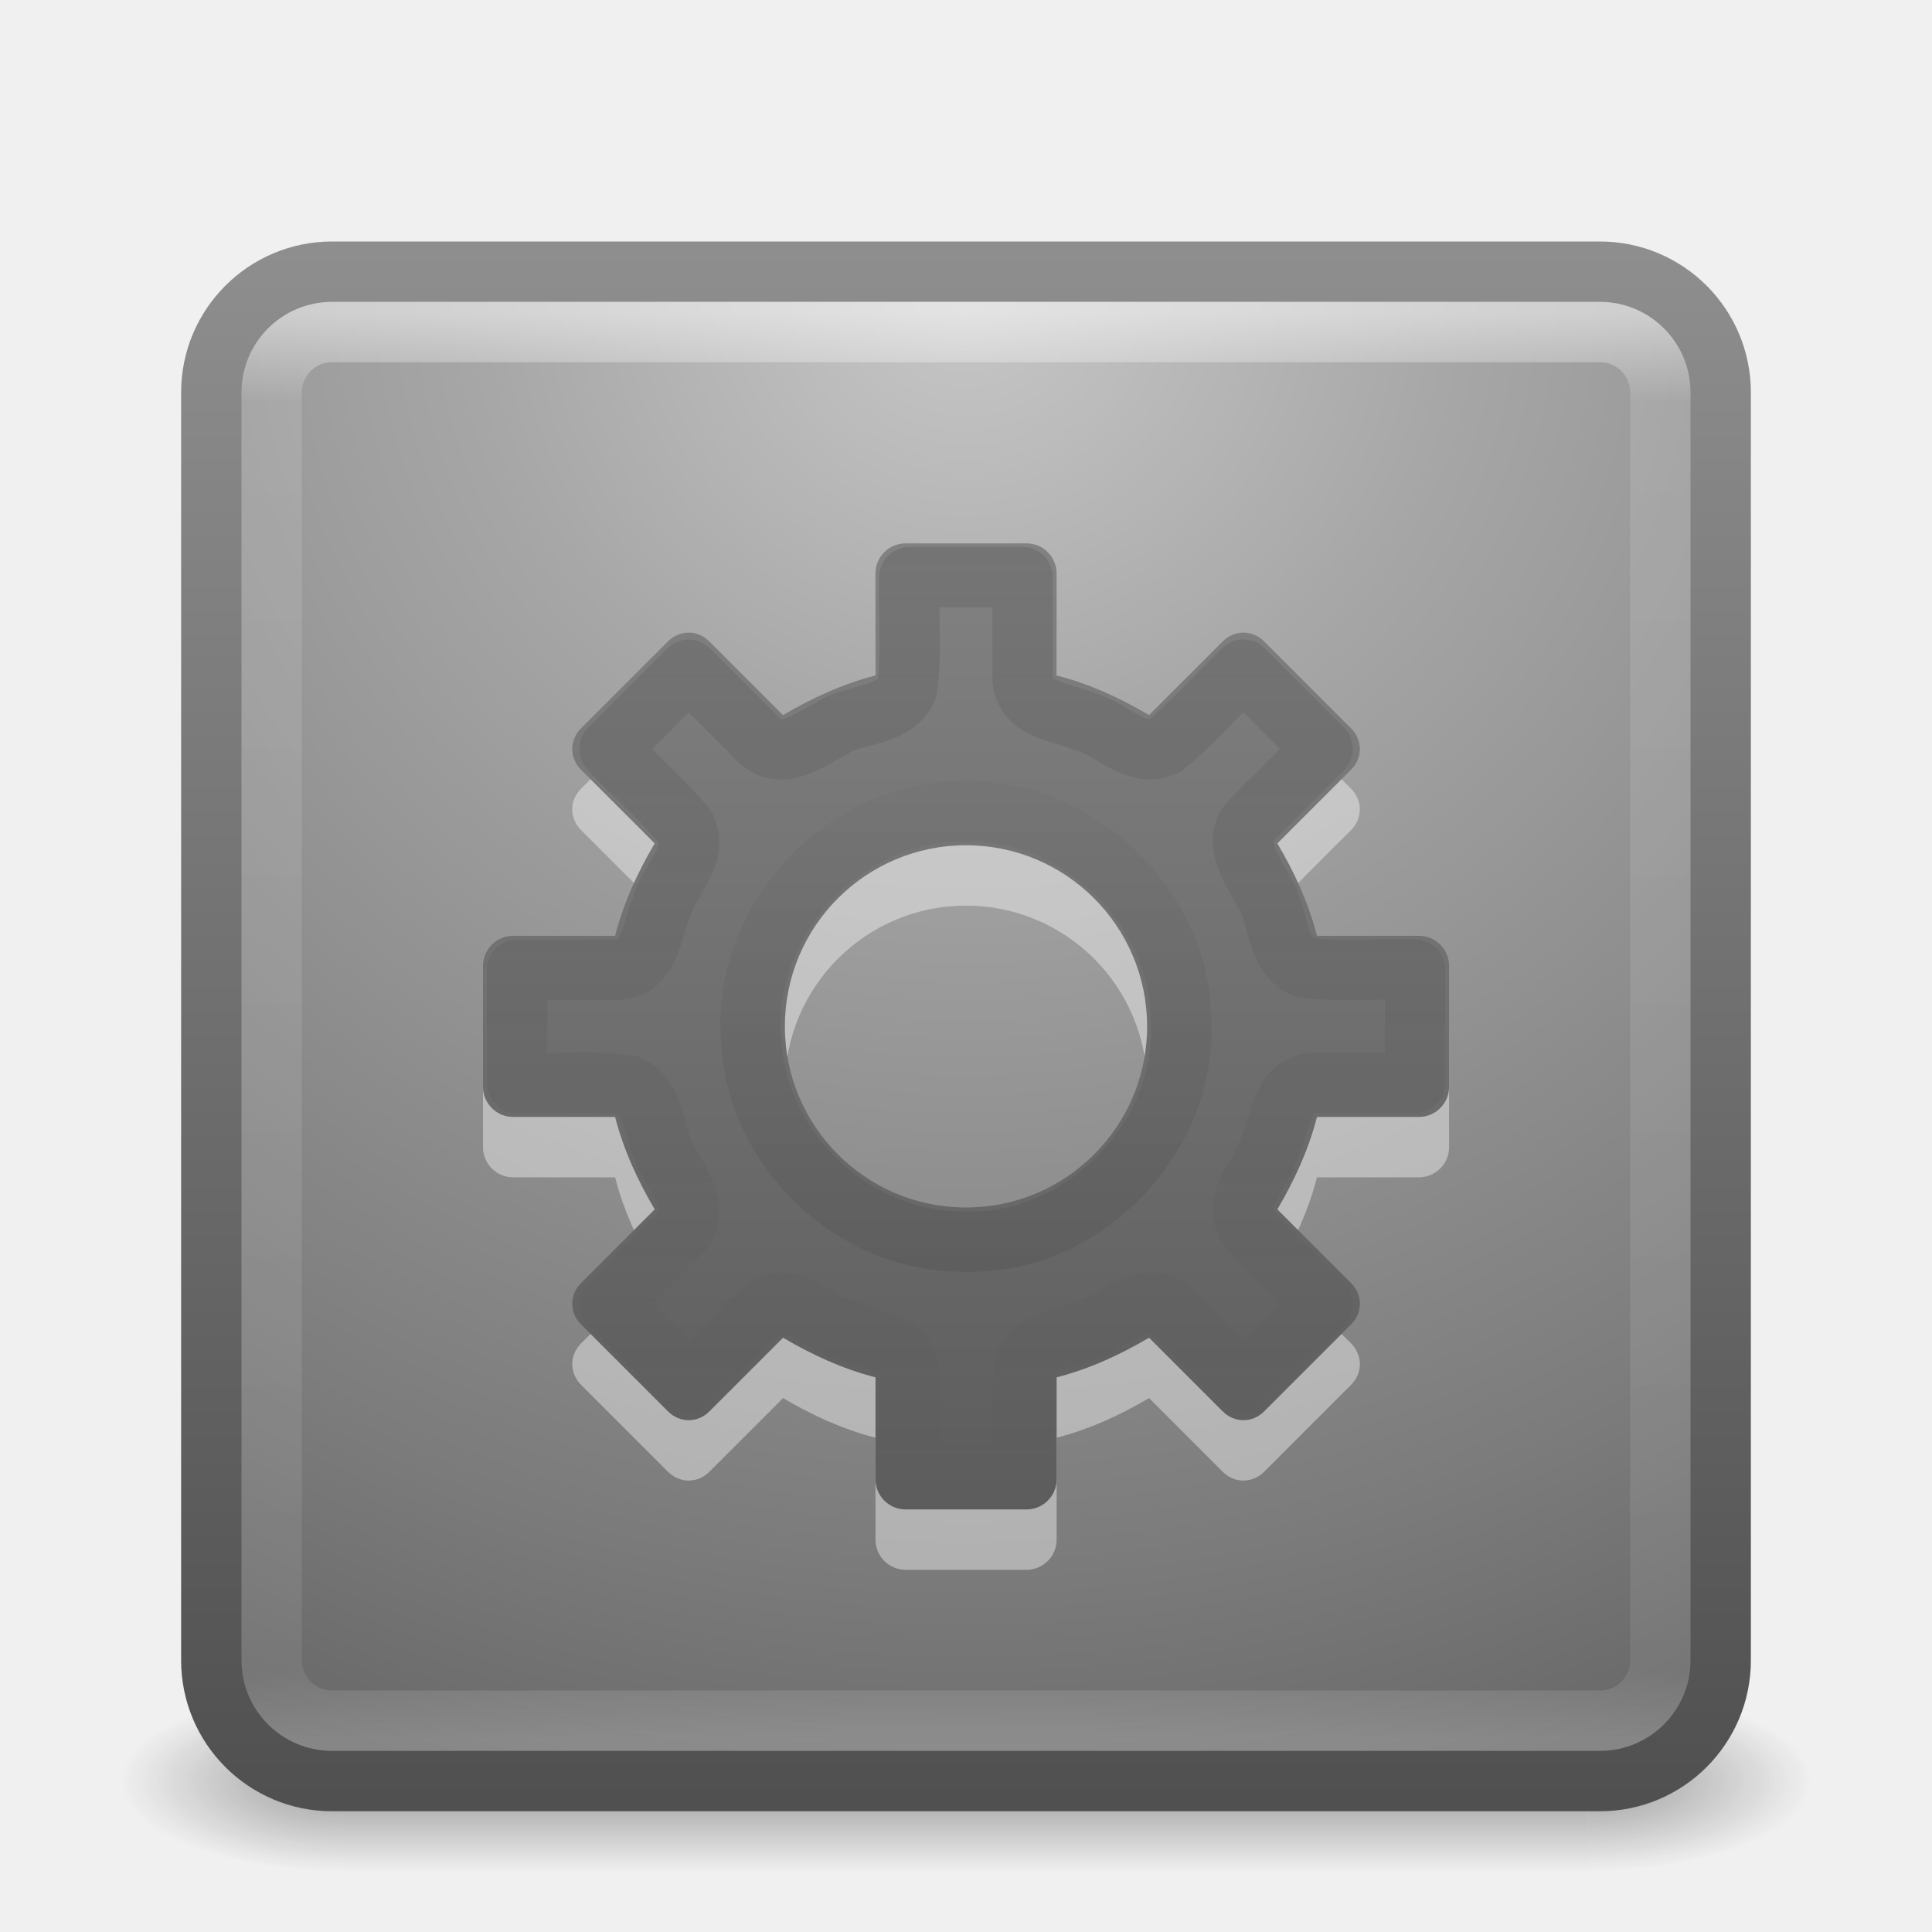
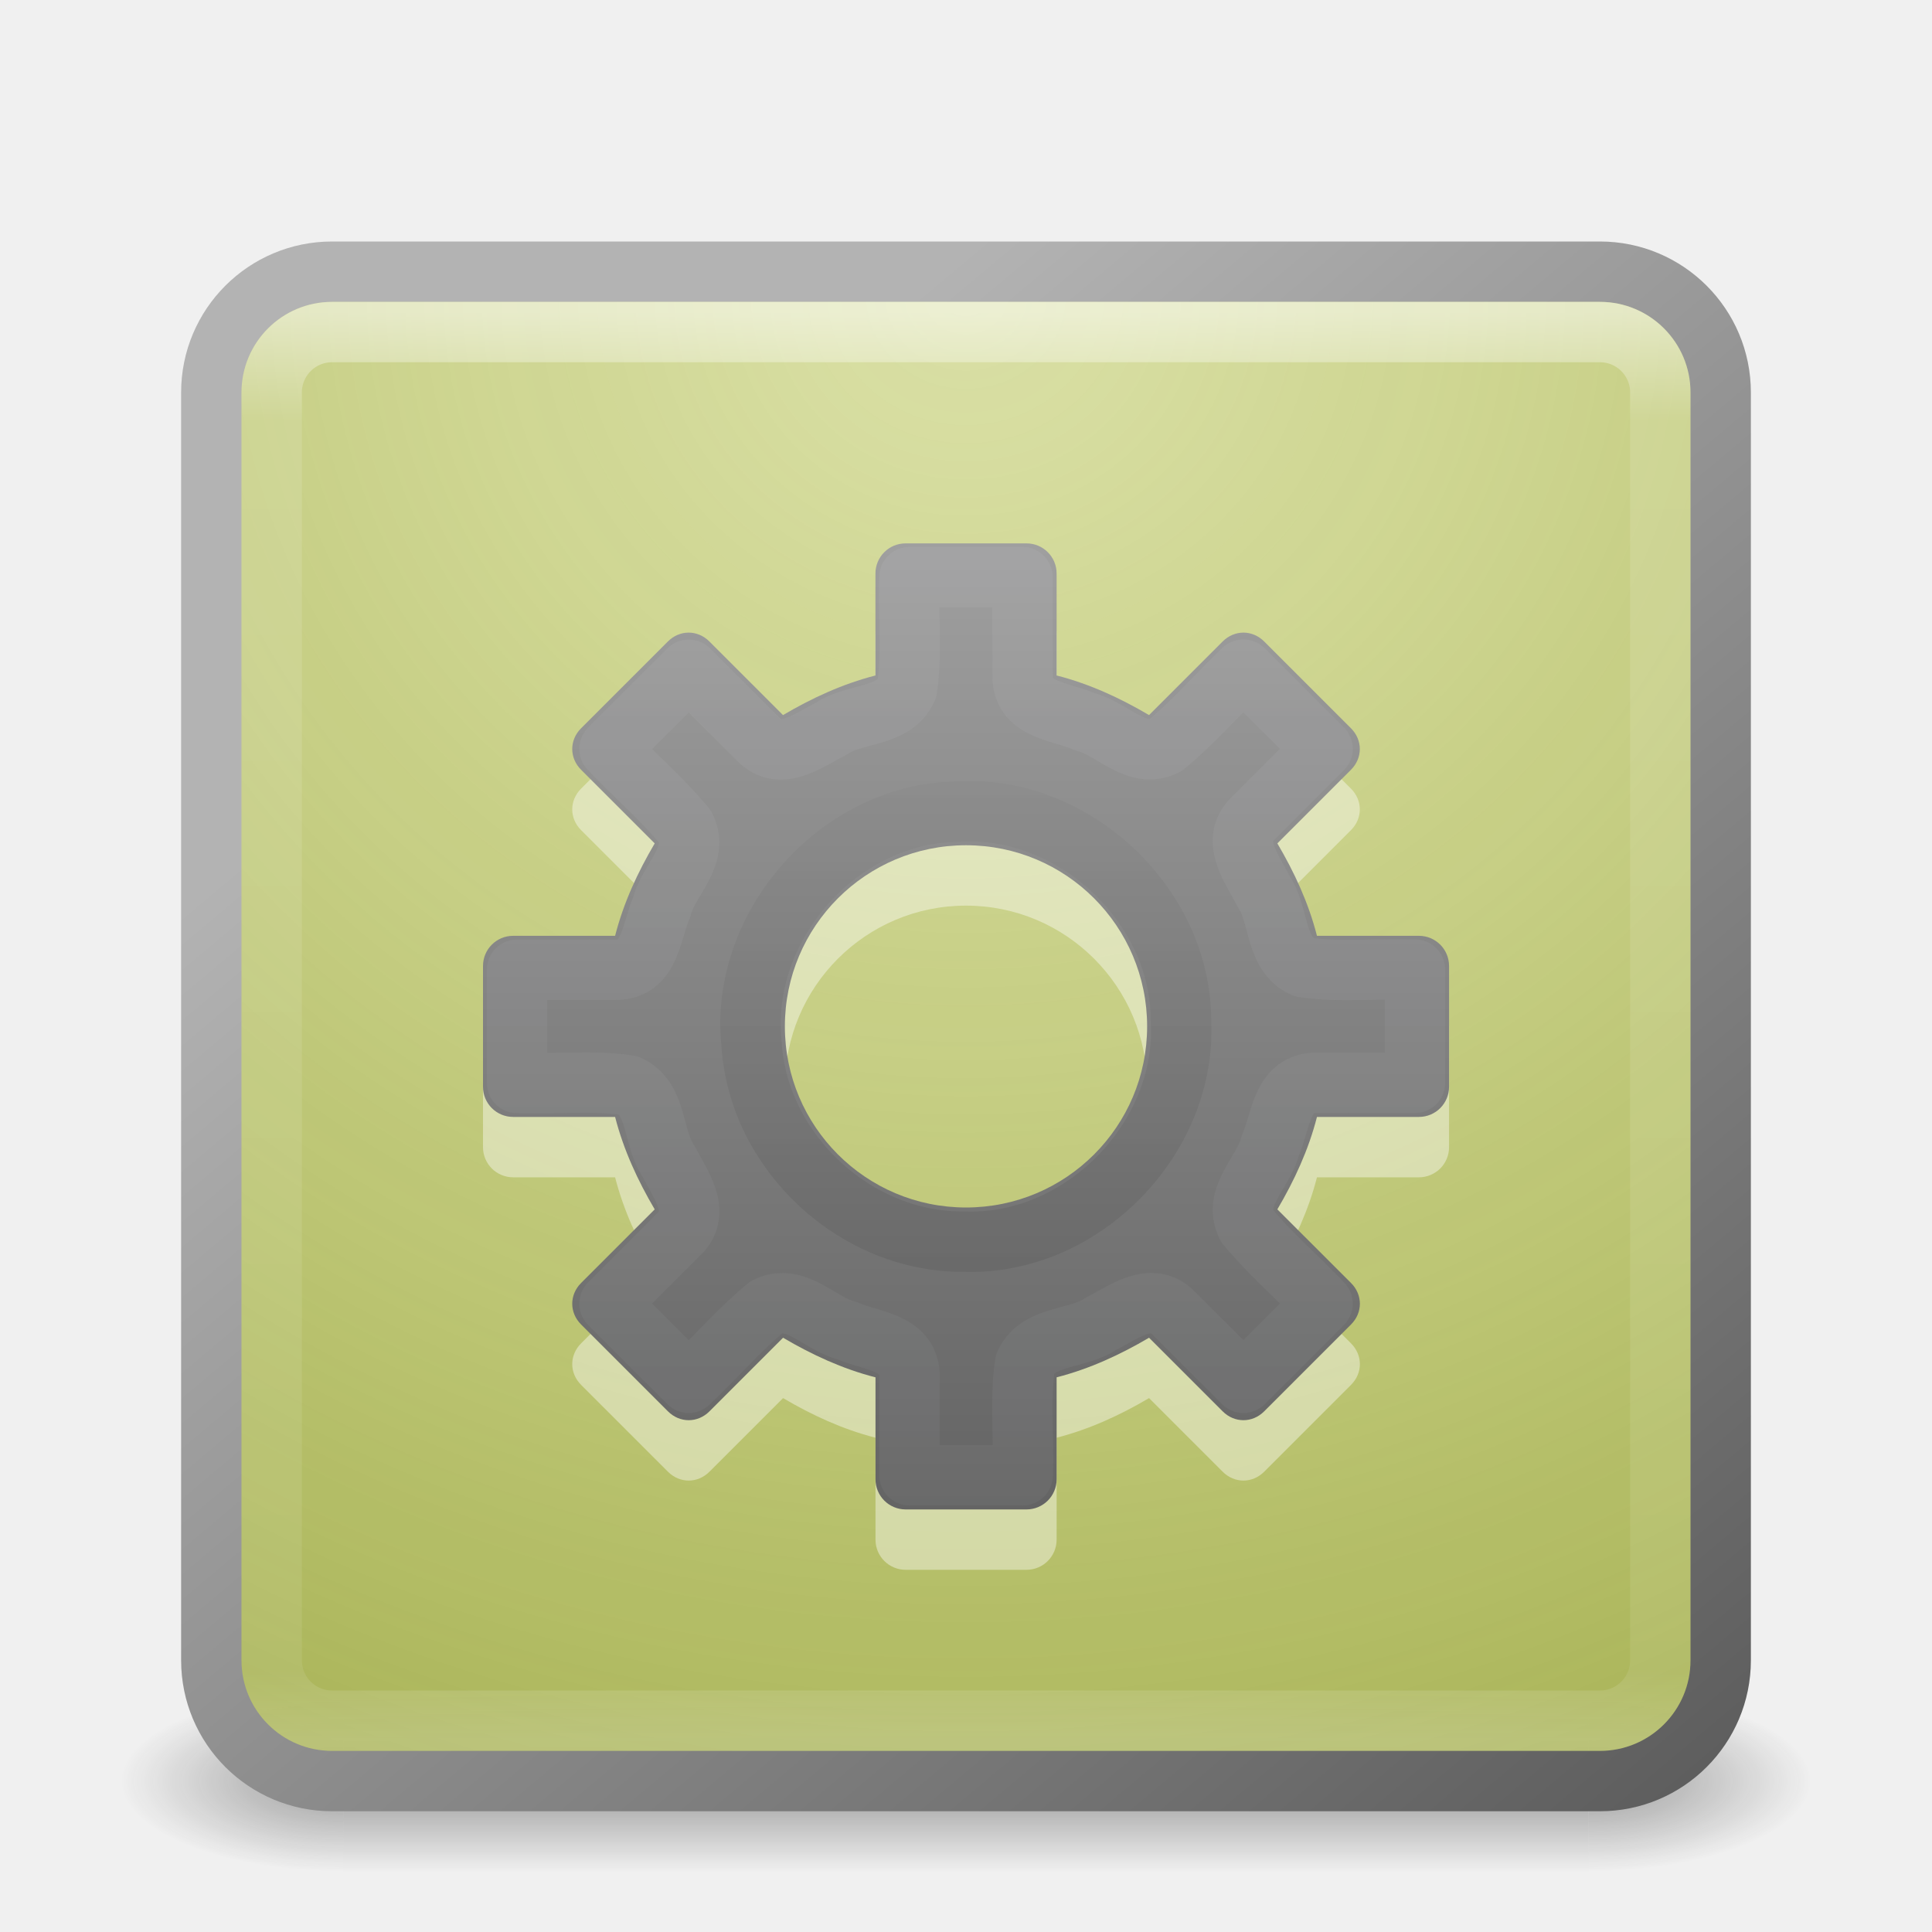
- <svg xmlns="http://www.w3.org/2000/svg" xmlns:xlink="http://www.w3.org/1999/xlink" height="32" width="32" version="1.1">
-   <defs>
+ <svg xmlns="http://www.w3.org/2000/svg" xmlns:xlink="http://www.w3.org/1999/xlink" height="32" width="32" version="1.1" id="svg2">
+   <defs id="defs4">
+     <linearGradient id="linearGradient3869">
+       <stop id="stop3871" offset="0" style="stop-color:#cfced4;stop-opacity:1" />
+       <stop id="stop3873" offset="1" stop-opacity="0" style="stop-color:#9ea2a5;stop-opacity:1" />
+     </linearGradient>
+     <linearGradient x1="58.478" y1="26.232" gradientTransform="matrix(.64103 0 0 .64103 .61539 1.6154)" x2="24" gradientUnits="userSpaceOnUse" y2="3.899" id="linearGradient3857">
+       <stop id="stop3859" offset="0" stop-color="#505050" />
+       <stop id="stop3861" offset="1" stop-color="#8e8e8e" style="stop-color:#b3b3b3;stop-opacity:1" />
+     </linearGradient>
    <linearGradient id="e" y2="25" xlink:href="#a" gradientUnits="userSpaceOnUse" x2="16" gradientTransform="matrix(1 0 0 -1 0 34.004)" y1="9" x1="16" />
    <linearGradient id="a">
-       <stop offset="0" />
-       <stop stop-opacity="0" offset="1" />
+       <stop offset="0" id="stop8" />
+       <stop stop-opacity="0" offset="1" id="stop10" />
    </linearGradient>
-     <linearGradient id="f" y2="25" xlink:href="#a" gradientUnits="userSpaceOnUse" x2="16" y1="9" x1="16" />
+     <linearGradient id="f" y2="25" xlink:href="#linearGradient3869" gradientUnits="userSpaceOnUse" x2="16" y1="9" x1="16" />
    <linearGradient id="g" y2="4.997" gradientUnits="userSpaceOnUse" x2="19.927" gradientTransform="matrix(.66667 0 0 .66667 0.0000011 .33333)" y1="44.949" x1="19.927">
-       <stop stop-color="#505050" offset="0" />
-       <stop stop-color="#8e8e8e" offset="1" />
+       <stop stop-color="#505050" offset="0" id="stop14" />
+       <stop stop-color="#8e8e8e" offset="1" id="stop16" style="stop-color:#b3b3b3;stop-opacity:1" />
    </linearGradient>
    <linearGradient id="i" y2="43" gradientUnits="userSpaceOnUse" x2="24" gradientTransform="matrix(.62162 0 0 .62162 1.0811 2.0811)" y1="5" x1="24">
-       <stop stop-color="#fff" offset="0" />
-       <stop stop-color="#fff" stop-opacity=".235" offset=".063" />
-       <stop stop-color="#fff" stop-opacity=".157" offset=".951" />
-       <stop stop-color="#fff" stop-opacity=".392" offset="1" />
+       <stop stop-color="#fff" offset="0" id="stop19" />
+       <stop stop-color="#fff" stop-opacity=".235" offset="0.075" id="stop21" />
+       <stop stop-color="#fff" stop-opacity=".157" offset=".951" id="stop23" />
+       <stop stop-color="#fff" stop-opacity=".392" offset="1" id="stop25" />
    </linearGradient>
-     <radialGradient id="b" gradientUnits="userSpaceOnUse" cy="8.45" cx="7.496" gradientTransform="matrix(1.2454e-8 1.4981 -1.5848 -2.76e-8 29.391 -6.3556)" r="20">
-       <stop stop-color="#c7c7c7" offset="0" />
-       <stop stop-color="#a6a6a6" offset=".262" />
-       <stop stop-color="#7b7b7b" offset=".705" />
-       <stop stop-color="#595959" offset="1" />
+     <radialGradient id="b" gradientUnits="userSpaceOnUse" cy="8.45" cx="7.496" gradientTransform="matrix(1.2454e-8 1.4981 -1.5848 -2.76e-8 29.391 -6.3556)" r="20" fx="7.496" fy="8.45">
+       <stop stop-color="#a6a6a6" offset="0" id="stop30" style="stop-color:#cbd576;stop-opacity:0.609" />
+       <stop stop-color="#595959" offset="1" id="stop34" style="stop-color:#a2ad4c;stop-opacity:1" />
    </radialGradient>
-     <linearGradient id="h" y2="3.899" gradientUnits="userSpaceOnUse" x2="24" gradientTransform="matrix(.64103 0 0 .64103 .61539 1.6154)" y1="44" x1="24">
-       <stop stop-color="#505050" offset="0" />
-       <stop stop-color="#8e8e8e" offset="1" />
+     <linearGradient id="h" y2="3.899" gradientUnits="userSpaceOnUse" x2="24" gradientTransform="matrix(.64103 0 0 .64103 .61539 1.6154)" y1="26.232" x1="58.478">
+       <stop stop-color="#505050" offset="0" id="stop37" />
+       <stop stop-color="#8e8e8e" offset="1" id="stop39" />
    </linearGradient>
    <radialGradient id="d" gradientUnits="userSpaceOnUse" cy="43.5" cx="4.993" gradientTransform="matrix(2.0038 0 0 1.4 27.988 -17.4)" r="2.5">
-       <stop stop-color="#181818" offset="0" />
-       <stop stop-color="#181818" stop-opacity="0" offset="1" />
+       <stop stop-color="#181818" offset="0" id="stop42" />
+       <stop stop-color="#181818" stop-opacity="0" offset="1" id="stop44" />
    </radialGradient>
    <radialGradient id="c" gradientUnits="userSpaceOnUse" cy="43.5" cx="4.993" gradientTransform="matrix(2.0038 0 0 1.4 -20.012 -104.4)" r="2.5">
-       <stop stop-color="#181818" offset="0" />
-       <stop stop-color="#181818" stop-opacity="0" offset="1" />
+       <stop stop-color="#181818" offset="0" id="stop47" />
+       <stop stop-color="#181818" stop-opacity="0" offset="1" id="stop49" />
    </radialGradient>
    <linearGradient id="j" y2="39.999" gradientUnits="userSpaceOnUse" x2="25.058" y1="47.028" x1="25.058">
-       <stop stop-color="#181818" stop-opacity="0" offset="0" />
-       <stop stop-color="#181818" offset=".5" />
-       <stop stop-color="#181818" stop-opacity="0" offset="1" />
+       <stop stop-color="#181818" stop-opacity="0" offset="0" id="stop52" />
+       <stop stop-color="#181818" offset=".5" id="stop54" />
+       <stop stop-color="#181818" stop-opacity="0" offset="1" id="stop56" />
    </linearGradient>
+     <linearGradient xlink:href="#linearGradient3857" id="linearGradient3855" gradientUnits="userSpaceOnUse" gradientTransform="matrix(.64103 0 0 .64103 .61539 1.6154)" x1="55.729" y1="41.673" x2="24" y2="3.899" />
  </defs>
-   <g transform="matrix(0.7 0 0 .33333 -0.8 15.333)">
-     <g opacity=".4" transform="matrix(1.0526 0 0 1.2857 -1.2632 -13.429)">
-       <rect height="7" width="5" y="40" x="38" fill="url(#d)" />
-       <rect transform="scale(-1)" height="7" width="5" y="-47" x="-10" fill="url(#c)" />
-       <rect height="7" width="28" y="40" x="10" fill="url(#j)" />
+   <g transform="matrix(0.7 0 0 .33333 -0.8 15.333)" id="g58">
+     <g opacity=".4" transform="matrix(1.0526 0 0 1.2857 -1.2632 -13.429)" id="g60">
+       <rect height="7" width="5" y="40" x="38" fill="url(#d)" id="rect62" />
+       <rect transform="scale(-1)" height="7" width="5" y="-47" x="-10" fill="url(#c)" id="rect64" />
+       <rect height="7" width="28" y="40" x="10" fill="url(#j)" id="rect66" />
    </g>
  </g>
-   <rect stroke-linejoin="round" height="25" stroke="url(#h)" stroke-linecap="round" fill="url(#b)" style="color:#000000" rx="2" ry="2" width="25" y="4.5" x="3.5" />
-   <rect opacity=".5" stroke-linejoin="round" rx="1" ry="1" height="23" width="23" stroke="url(#i)" stroke-linecap="round" y="5.5" x="4.5" fill="none" />
-   <g>
-     <path opacity="0.41" style="color:#000000" d="m15 10c-0.277 0-0.5 0.223-0.5 0.5v1.688c-0.549 0.141-1.055 0.376-1.531 0.656l-1.219-1.219c-0.196-0.196-0.492-0.196-0.688 0l-1.437 1.437c-0.196 0.196-0.196 0.492 0 0.688l1.219 1.219c-0.28 0.476-0.516 0.982-0.656 1.531h-1.688c-0.277 0-0.5 0.223-0.5 0.5v2c0 0.277 0.223 0.5 0.5 0.5h1.688c0.141 0.549 0.376 1.055 0.656 1.531l-1.219 1.219c-0.196 0.196-0.196 0.492 0 0.688l1.438 1.438c0.196 0.196 0.492 0.196 0.688 0l1.219-1.219c0.476 0.28 0.983 0.516 1.531 0.656v1.688c0 0.277 0.223 0.5 0.5 0.5h2c0.277 0 0.5-0.223 0.5-0.5v-1.688c0.549-0.141 1.055-0.376 1.531-0.656l1.219 1.219c0.196 0.196 0.492 0.196 0.688 0l1.438-1.438c0.196-0.196 0.196-0.492 0-0.688l-1.22-1.219c0.28-0.476 0.516-0.982 0.656-1.531h1.688c0.277 0 0.5-0.223 0.5-0.5v-2c0-0.277-0.223-0.5-0.5-0.5h-1.688c-0.14-0.549-0.376-1.055-0.656-1.531l1.219-1.219c0.196-0.196 0.196-0.492 0-0.688l-1.437-1.437c-0.196-0.196-0.492-0.196-0.688 0l-1.219 1.219c-0.476-0.28-0.982-0.516-1.531-0.656v-1.688c0-0.277-0.223-0.5-0.5-0.5h-2zm1 5c1.657 0 3 1.343 3 3s-1.343 3-3 3-3-1.343-3-3 1.343-3 3-3z" fill="#fff" />
-     <path style="color:#000000" d="m15 9c-0.277 0-0.5 0.223-0.5 0.5v1.688c-0.549 0.141-1.055 0.376-1.531 0.656l-1.219-1.219c-0.196-0.196-0.492-0.196-0.688 0l-1.437 1.437c-0.196 0.196-0.196 0.492 0 0.688l1.219 1.219c-0.28 0.476-0.516 0.982-0.656 1.531h-1.688c-0.277 0-0.5 0.223-0.5 0.5v2c0 0.277 0.223 0.5 0.5 0.5h1.688c0.141 0.549 0.376 1.055 0.656 1.531l-1.219 1.219c-0.196 0.196-0.196 0.492 0 0.688l1.438 1.438c0.196 0.196 0.492 0.196 0.688 0l1.219-1.219c0.476 0.28 0.983 0.516 1.531 0.656v1.688c0 0.277 0.223 0.5 0.5 0.5h2c0.277 0 0.5-0.223 0.5-0.5v-1.688c0.549-0.141 1.055-0.376 1.531-0.656l1.219 1.219c0.196 0.196 0.492 0.196 0.688 0l1.438-1.438c0.196-0.196 0.196-0.492 0-0.688l-1.22-1.219c0.28-0.476 0.516-0.982 0.656-1.531h1.688c0.277 0 0.5-0.223 0.5-0.5v-2c0-0.277-0.223-0.5-0.5-0.5h-1.688c-0.14-0.549-0.376-1.055-0.656-1.531l1.219-1.219c0.196-0.196 0.196-0.492 0-0.688l-1.437-1.437c-0.196-0.196-0.492-0.196-0.688 0l-1.219 1.219c-0.476-0.28-0.982-0.516-1.531-0.656v-1.688c0-0.277-0.223-0.5-0.5-0.5h-2zm1 5c1.657 0 3 1.343 3 3s-1.343 3-3 3-3-1.343-3-3 1.343-3 3-3z" fill="url(#g)" />
-     <path opacity=".1" stroke-linejoin="round" style="color:#000000" d="m15.062 9.562c-0.025 0.615 0.051 1.243-0.04 1.85-0.222 0.483-0.868 0.389-1.259 0.661-0.359 0.178-0.833 0.557-1.2 0.176l-1.156-1.156-1.312 1.312c0.413 0.437 0.878 0.831 1.258 1.295 0.237 0.483-0.287 0.881-0.393 1.327-0.172 0.374-0.179 1.002-0.716 1.034-0.56 0.003-1.12 0-1.68 0.001v1.875c0.615 0.025 1.243-0.051 1.85 0.04 0.483 0.222 0.389 0.868 0.661 1.259 0.178 0.359 0.557 0.833 0.176 1.2l-1.156 1.156 1.312 1.312c0.437-0.413 0.831-0.878 1.295-1.258 0.483-0.237 0.881 0.287 1.327 0.393 0.374 0.172 1.002 0.179 1.034 0.716 0.003 0.56 0 1.12 0.001 1.68h1.875c0.025-0.615-0.051-1.243 0.04-1.85 0.222-0.483 0.868-0.389 1.259-0.661 0.359-0.178 0.833-0.557 1.2-0.176l1.156 1.156 1.312-1.312c-0.413-0.437-0.878-0.831-1.258-1.295-0.237-0.483 0.287-0.881 0.393-1.327 0.172-0.374 0.179-1.002 0.716-1.034 0.56-0.003 1.12-0 1.68-0.001v-1.875c-0.615-0.025-1.243 0.051-1.85-0.04-0.482-0.222-0.389-0.869-0.661-1.26-0.177-0.359-0.557-0.833-0.176-1.201l1.156-1.156-1.312-1.312c-0.437 0.413-0.831 0.878-1.295 1.258-0.483 0.237-0.881-0.287-1.327-0.393-0.374-0.172-1.002-0.179-1.034-0.716-0.003-0.56-0-1.12-0.001-1.68h-1.875z" stroke="url(#f)" fill="none" />
-     <path opacity=".1" stroke-linejoin="round" style="color:#000000" d="m16 20.566c1.937 0.053 3.663-1.72 3.561-3.655 0.004-1.939-1.815-3.616-3.745-3.466-1.939 0.045-3.567 1.907-3.369 3.832 0.104 1.811 1.739 3.323 3.552 3.288z" stroke="url(#e)" fill="none" />
+   <rect height="25" style="color:#000000;stroke:url(#linearGradient3855);fill:url(#b)" rx="2" ry="2" width="25" y="4.5" x="3.5" id="rect68" stroke-linejoin="round" stroke-linecap="round" stroke="url(#h)" fill="url(#b)" />
+   <rect opacity=".5" stroke-linejoin="round" rx="1" ry="1" height="23" width="23" stroke="url(#i)" stroke-linecap="round" y="5.5" x="4.5" fill="none" id="rect70" style="stroke:url(#i)" />
+   <g id="g72">
+     <path style="color:#000000" d="m15 10c-0.277 0-0.5 0.223-0.5 0.5v1.688c-0.549 0.141-1.055 0.376-1.531 0.656l-1.219-1.219c-0.196-0.196-0.492-0.196-0.688 0l-1.437 1.437c-0.196 0.196-0.196 0.492 0 0.688l1.219 1.219c-0.28 0.476-0.516 0.982-0.656 1.531h-1.688c-0.277 0-0.5 0.223-0.5 0.5v2c0 0.277 0.223 0.5 0.5 0.5h1.688c0.141 0.549 0.376 1.055 0.656 1.531l-1.219 1.219c-0.196 0.196-0.196 0.492 0 0.688l1.438 1.438c0.196 0.196 0.492 0.196 0.688 0l1.219-1.219c0.476 0.28 0.983 0.516 1.531 0.656v1.688c0 0.277 0.223 0.5 0.5 0.5h2c0.277 0 0.5-0.223 0.5-0.5v-1.688c0.549-0.141 1.055-0.376 1.531-0.656l1.219 1.219c0.196 0.196 0.492 0.196 0.688 0l1.438-1.438c0.196-0.196 0.196-0.492 0-0.688l-1.22-1.219c0.28-0.476 0.516-0.982 0.656-1.531h1.688c0.277 0 0.5-0.223 0.5-0.5v-2c0-0.277-0.223-0.5-0.5-0.5h-1.688c-0.14-0.549-0.376-1.055-0.656-1.531l1.219-1.219c0.196-0.196 0.196-0.492 0-0.688l-1.437-1.437c-0.196-0.196-0.492-0.196-0.688 0l-1.219 1.219c-0.476-0.28-0.982-0.516-1.531-0.656v-1.688c0-0.277-0.223-0.5-0.5-0.5h-2zm1 5c1.657 0 3 1.343 3 3s-1.343 3-3 3-3-1.343-3-3 1.343-3 3-3z" id="path74" fill="#fff" opacity="0.41" />
+     <path style="color:#000000" d="m15 9c-0.277 0-0.5 0.223-0.5 0.5v1.688c-0.549 0.141-1.055 0.376-1.531 0.656l-1.219-1.219c-0.196-0.196-0.492-0.196-0.688 0l-1.437 1.437c-0.196 0.196-0.196 0.492 0 0.688l1.219 1.219c-0.28 0.476-0.516 0.982-0.656 1.531h-1.688c-0.277 0-0.5 0.223-0.5 0.5v2c0 0.277 0.223 0.5 0.5 0.5h1.688c0.141 0.549 0.376 1.055 0.656 1.531l-1.219 1.219c-0.196 0.196-0.196 0.492 0 0.688l1.438 1.438c0.196 0.196 0.492 0.196 0.688 0l1.219-1.219c0.476 0.28 0.983 0.516 1.531 0.656v1.688c0 0.277 0.223 0.5 0.5 0.5h2c0.277 0 0.5-0.223 0.5-0.5v-1.688c0.549-0.141 1.055-0.376 1.531-0.656l1.219 1.219c0.196 0.196 0.492 0.196 0.688 0l1.438-1.438c0.196-0.196 0.196-0.492 0-0.688l-1.22-1.219c0.28-0.476 0.516-0.982 0.656-1.531h1.688c0.277 0 0.5-0.223 0.5-0.5v-2c0-0.277-0.223-0.5-0.5-0.5h-1.688c-0.14-0.549-0.376-1.055-0.656-1.531l1.219-1.219c0.196-0.196 0.196-0.492 0-0.688l-1.437-1.437c-0.196-0.196-0.492-0.196-0.688 0l-1.219 1.219c-0.476-0.28-0.982-0.516-1.531-0.656v-1.688c0-0.277-0.223-0.5-0.5-0.5h-2zm1 5c1.657 0 3 1.343 3 3s-1.343 3-3 3-3-1.343-3-3 1.343-3 3-3z" id="path76" fill="url(#g)" />
+     <path style="opacity:0.1;color:#000000;fill:none;stroke:url(#f);stroke-linejoin:round" d="m 15.062,9.562 c -0.025,0.615 0.051,1.243 -0.04,1.85 -0.222,0.483 -0.868,0.389 -1.259,0.661 -0.359,0.178 -0.833,0.557 -1.2,0.176 l -1.156,-1.156 -1.312,1.312 c 0.413,0.437 0.878,0.831 1.258,1.295 0.237,0.483 -0.287,0.881 -0.393,1.327 -0.172,0.374 -0.179,1.002 -0.716,1.034 -0.56,0.003 -1.12,4.78e-4 -1.68,0.001 v 1.875 c 0.615,0.025 1.243,-0.051 1.85,0.04 0.483,0.222 0.389,0.868 0.661,1.259 0.178,0.359 0.557,0.833 0.176,1.2 l -1.156,1.156 1.312,1.312 c 0.437,-0.413 0.831,-0.878 1.295,-1.258 0.483,-0.237 0.881,0.287 1.327,0.393 0.374,0.172 1.002,0.179 1.034,0.716 0.003,0.56 4.78e-4,1.12 0.001,1.68 h 1.875 c 0.025,-0.615 -0.051,-1.243 0.04,-1.85 0.222,-0.483 0.868,-0.389 1.259,-0.661 0.359,-0.178 0.833,-0.557 1.2,-0.176 l 1.156,1.156 1.312,-1.312 c -0.413,-0.437 -0.878,-0.831 -1.258,-1.295 -0.237,-0.483 0.287,-0.881 0.393,-1.327 0.172,-0.374 0.179,-1.002 0.716,-1.034 0.56,-0.003 1.12,-4.78e-4 1.68,-0.001 v -1.875 c -0.615,-0.025 -1.243,0.051 -1.85,-0.04 -0.482,-0.222 -0.389,-0.869 -0.661,-1.26 -0.177,-0.359 -0.557,-0.833 -0.176,-1.201 l 1.156,-1.156 -1.312,-1.312 c -0.437,0.413 -0.831,0.878 -1.295,1.258 -0.483,0.237 -0.881,-0.287 -1.327,-0.393 -0.374,-0.172 -1.002,-0.179 -1.034,-0.716 -0.003,-0.56 -4.78e-4,-1.12 -0.001,-1.68 h -1.875 z" id="path78" />
+     <path style="color:#000000" d="m16 20.566c1.937 0.053 3.663-1.72 3.561-3.655 0.004-1.939-1.815-3.616-3.745-3.466-1.939 0.045-3.567 1.907-3.369 3.832 0.104 1.811 1.739 3.323 3.552 3.288z" id="path80" stroke-linejoin="round" stroke="url(#e)" fill="none" opacity=".1" />
  </g>
</svg>
